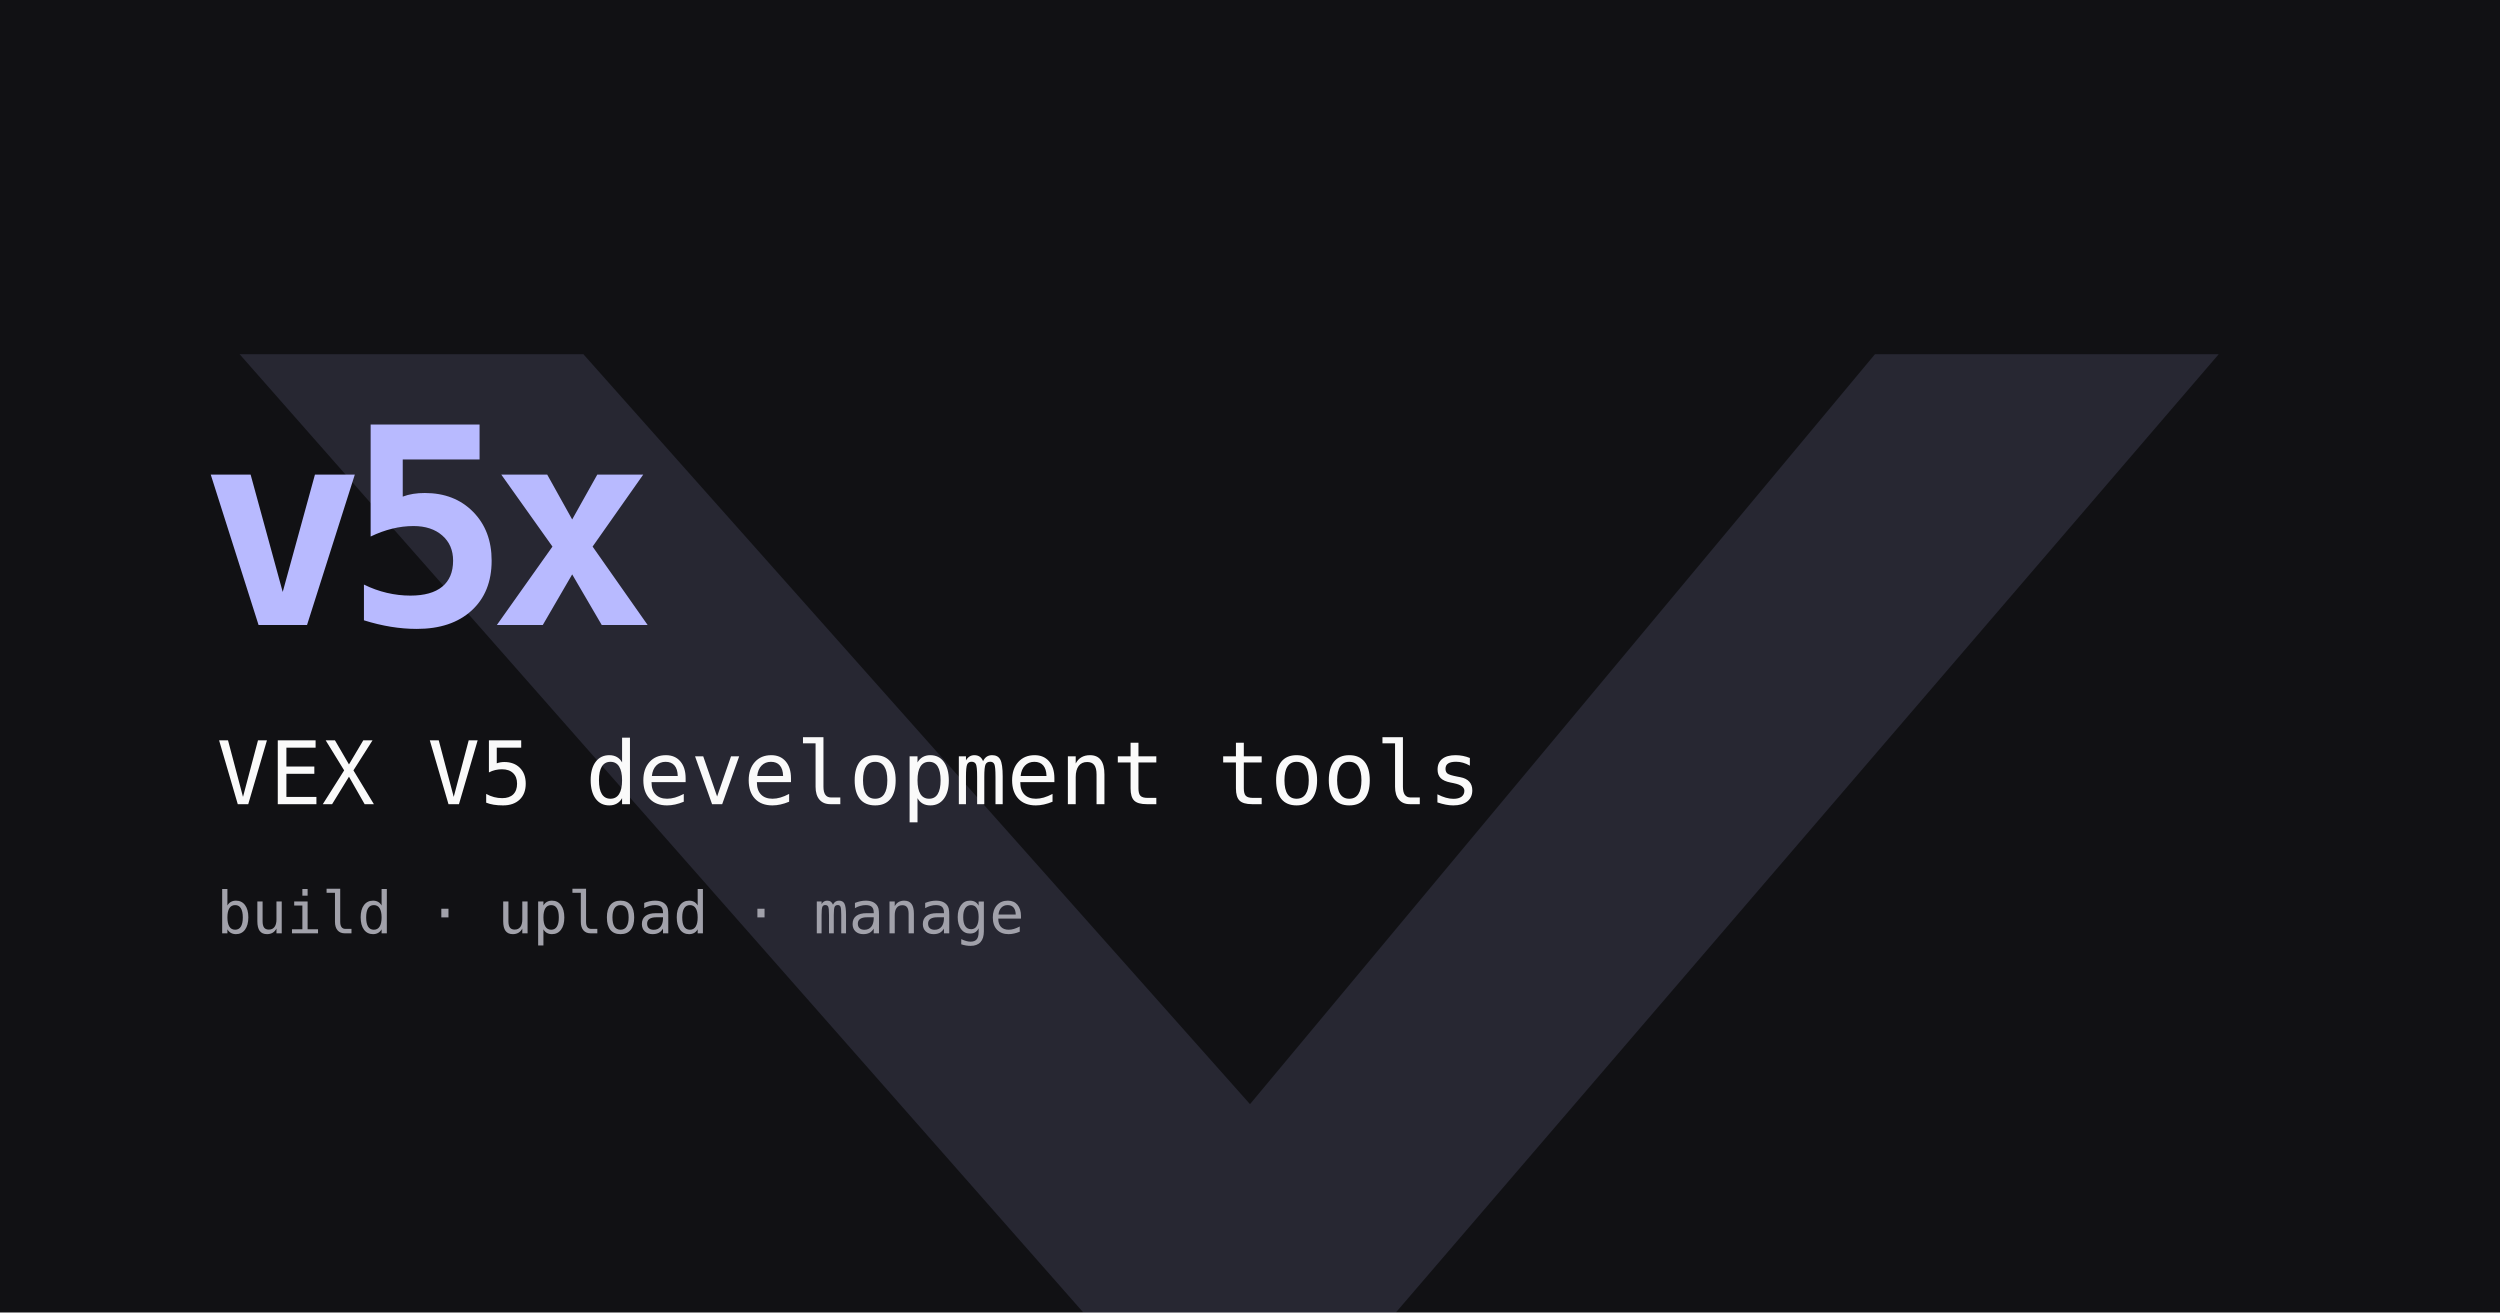
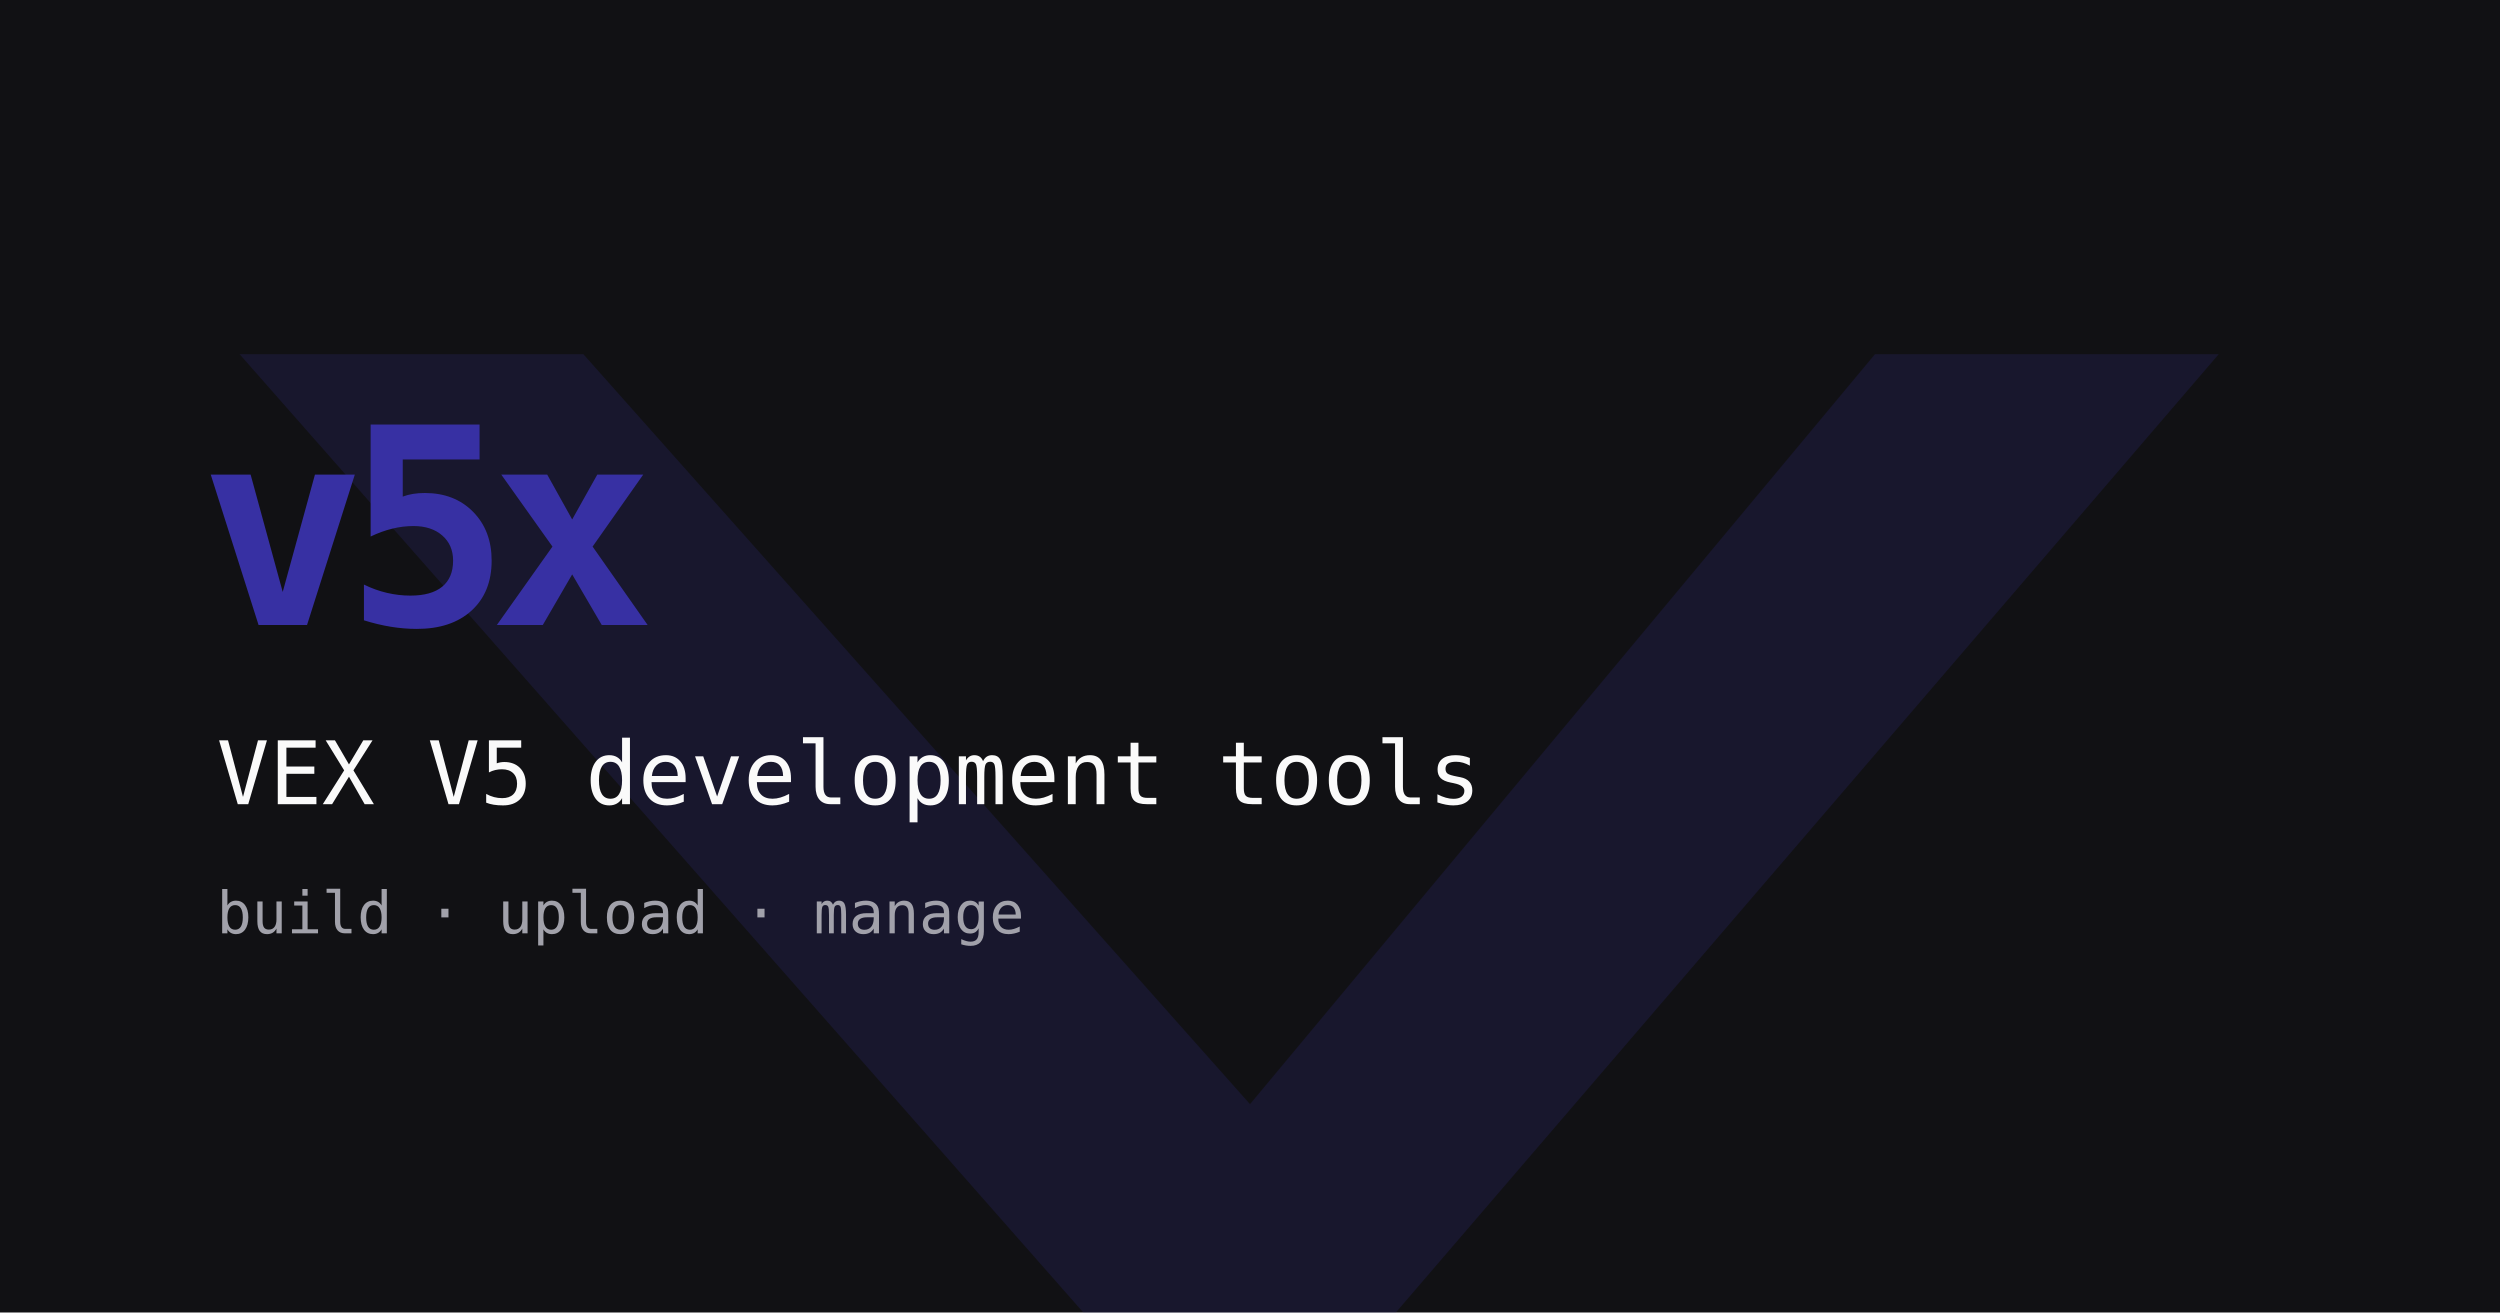
<svg xmlns="http://www.w3.org/2000/svg" width="1200" height="630" viewBox="0 0 1200 630">
  <rect width="1200" height="630" fill="#111114" />
-   <path d="M115 170h165l320 360 300-360h165L670 630H520Z" fill="#b8baff" opacity=".13" />
-   <text x="96" y="300" fill="#b8baff" font-family="ui-monospace, SFMono-Regular, Menlo, monospace" font-size="132" font-weight="700" letter-spacing="-10">v5x</text>
+   <path d="M115 170h165l320 360 300-360h165L670 630H520Z" fill="#3730a3" opacity=".18" />
+   <text x="96" y="300" fill="#3730a3" font-family="ui-monospace, SFMono-Regular, Menlo, monospace" font-size="132" font-weight="700" letter-spacing="-10">v5x</text>
  <text x="104" y="386" fill="#fafafa" font-family="ui-monospace, SFMono-Regular, Menlo, monospace" font-size="42">VEX V5 development tools</text>
  <text x="104" y="448" fill="#a1a1aa" font-family="ui-monospace, SFMono-Regular, Menlo, monospace" font-size="28">build · upload · manage</text>
</svg>
